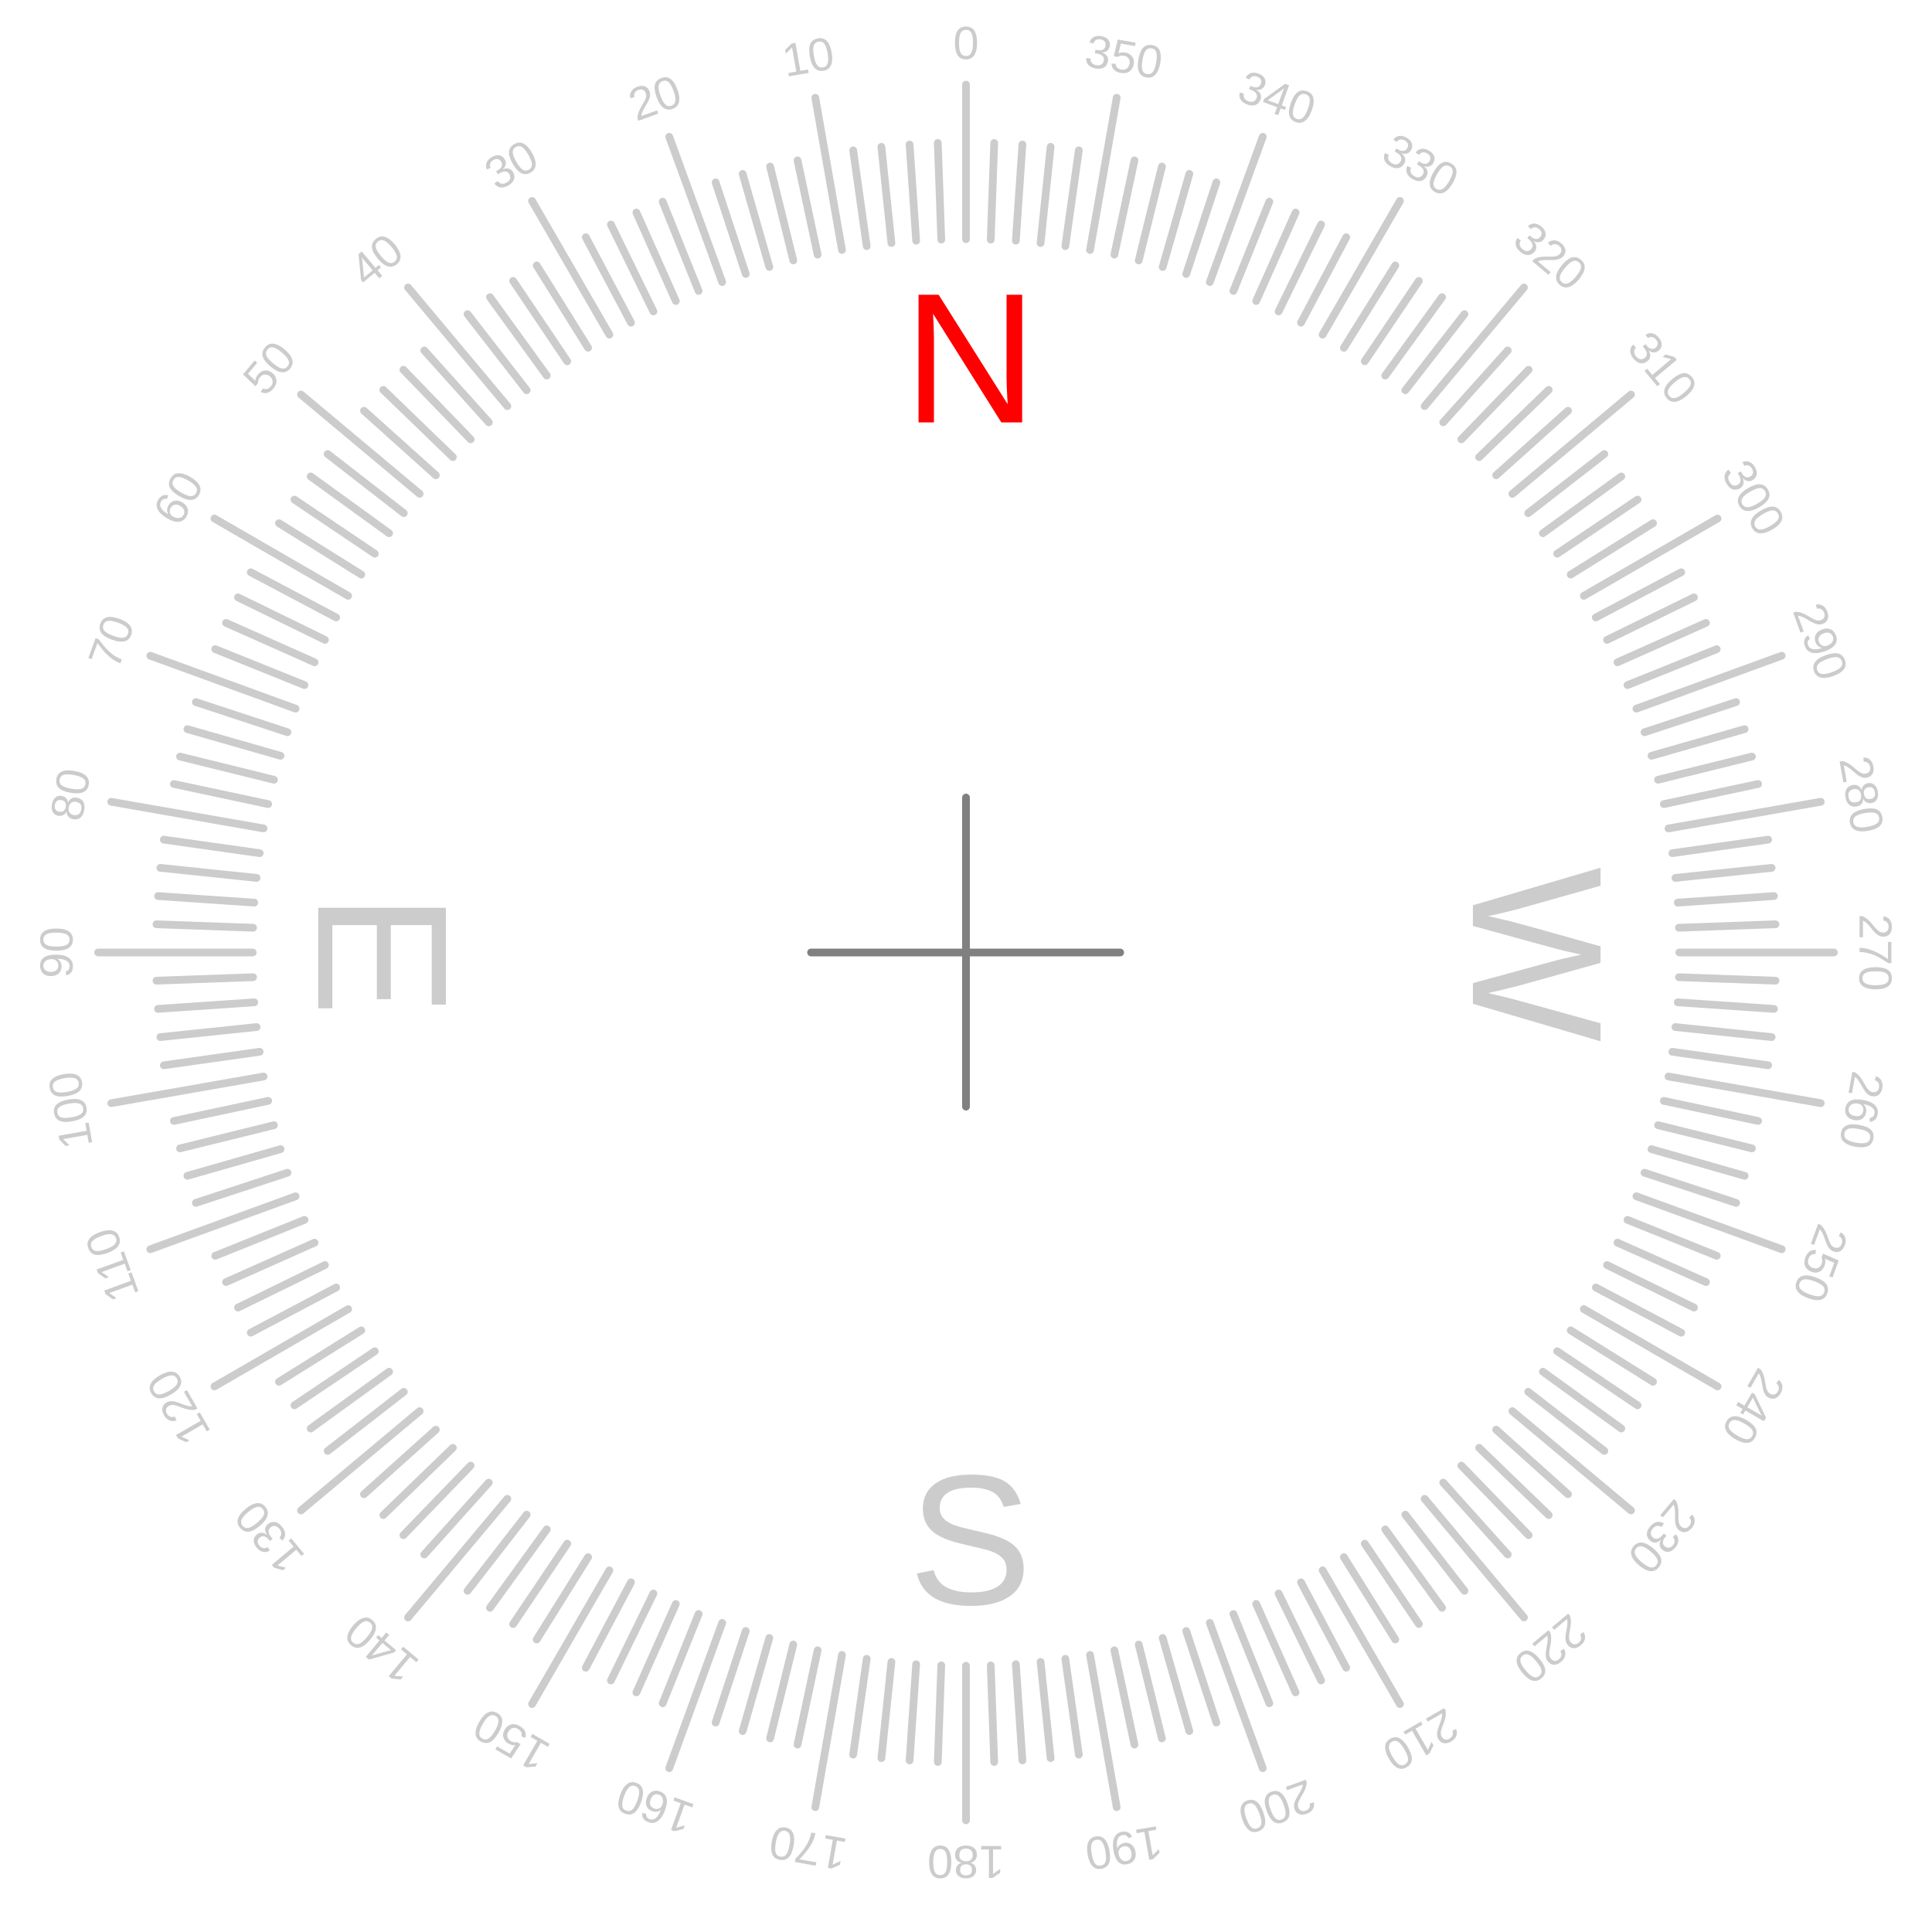
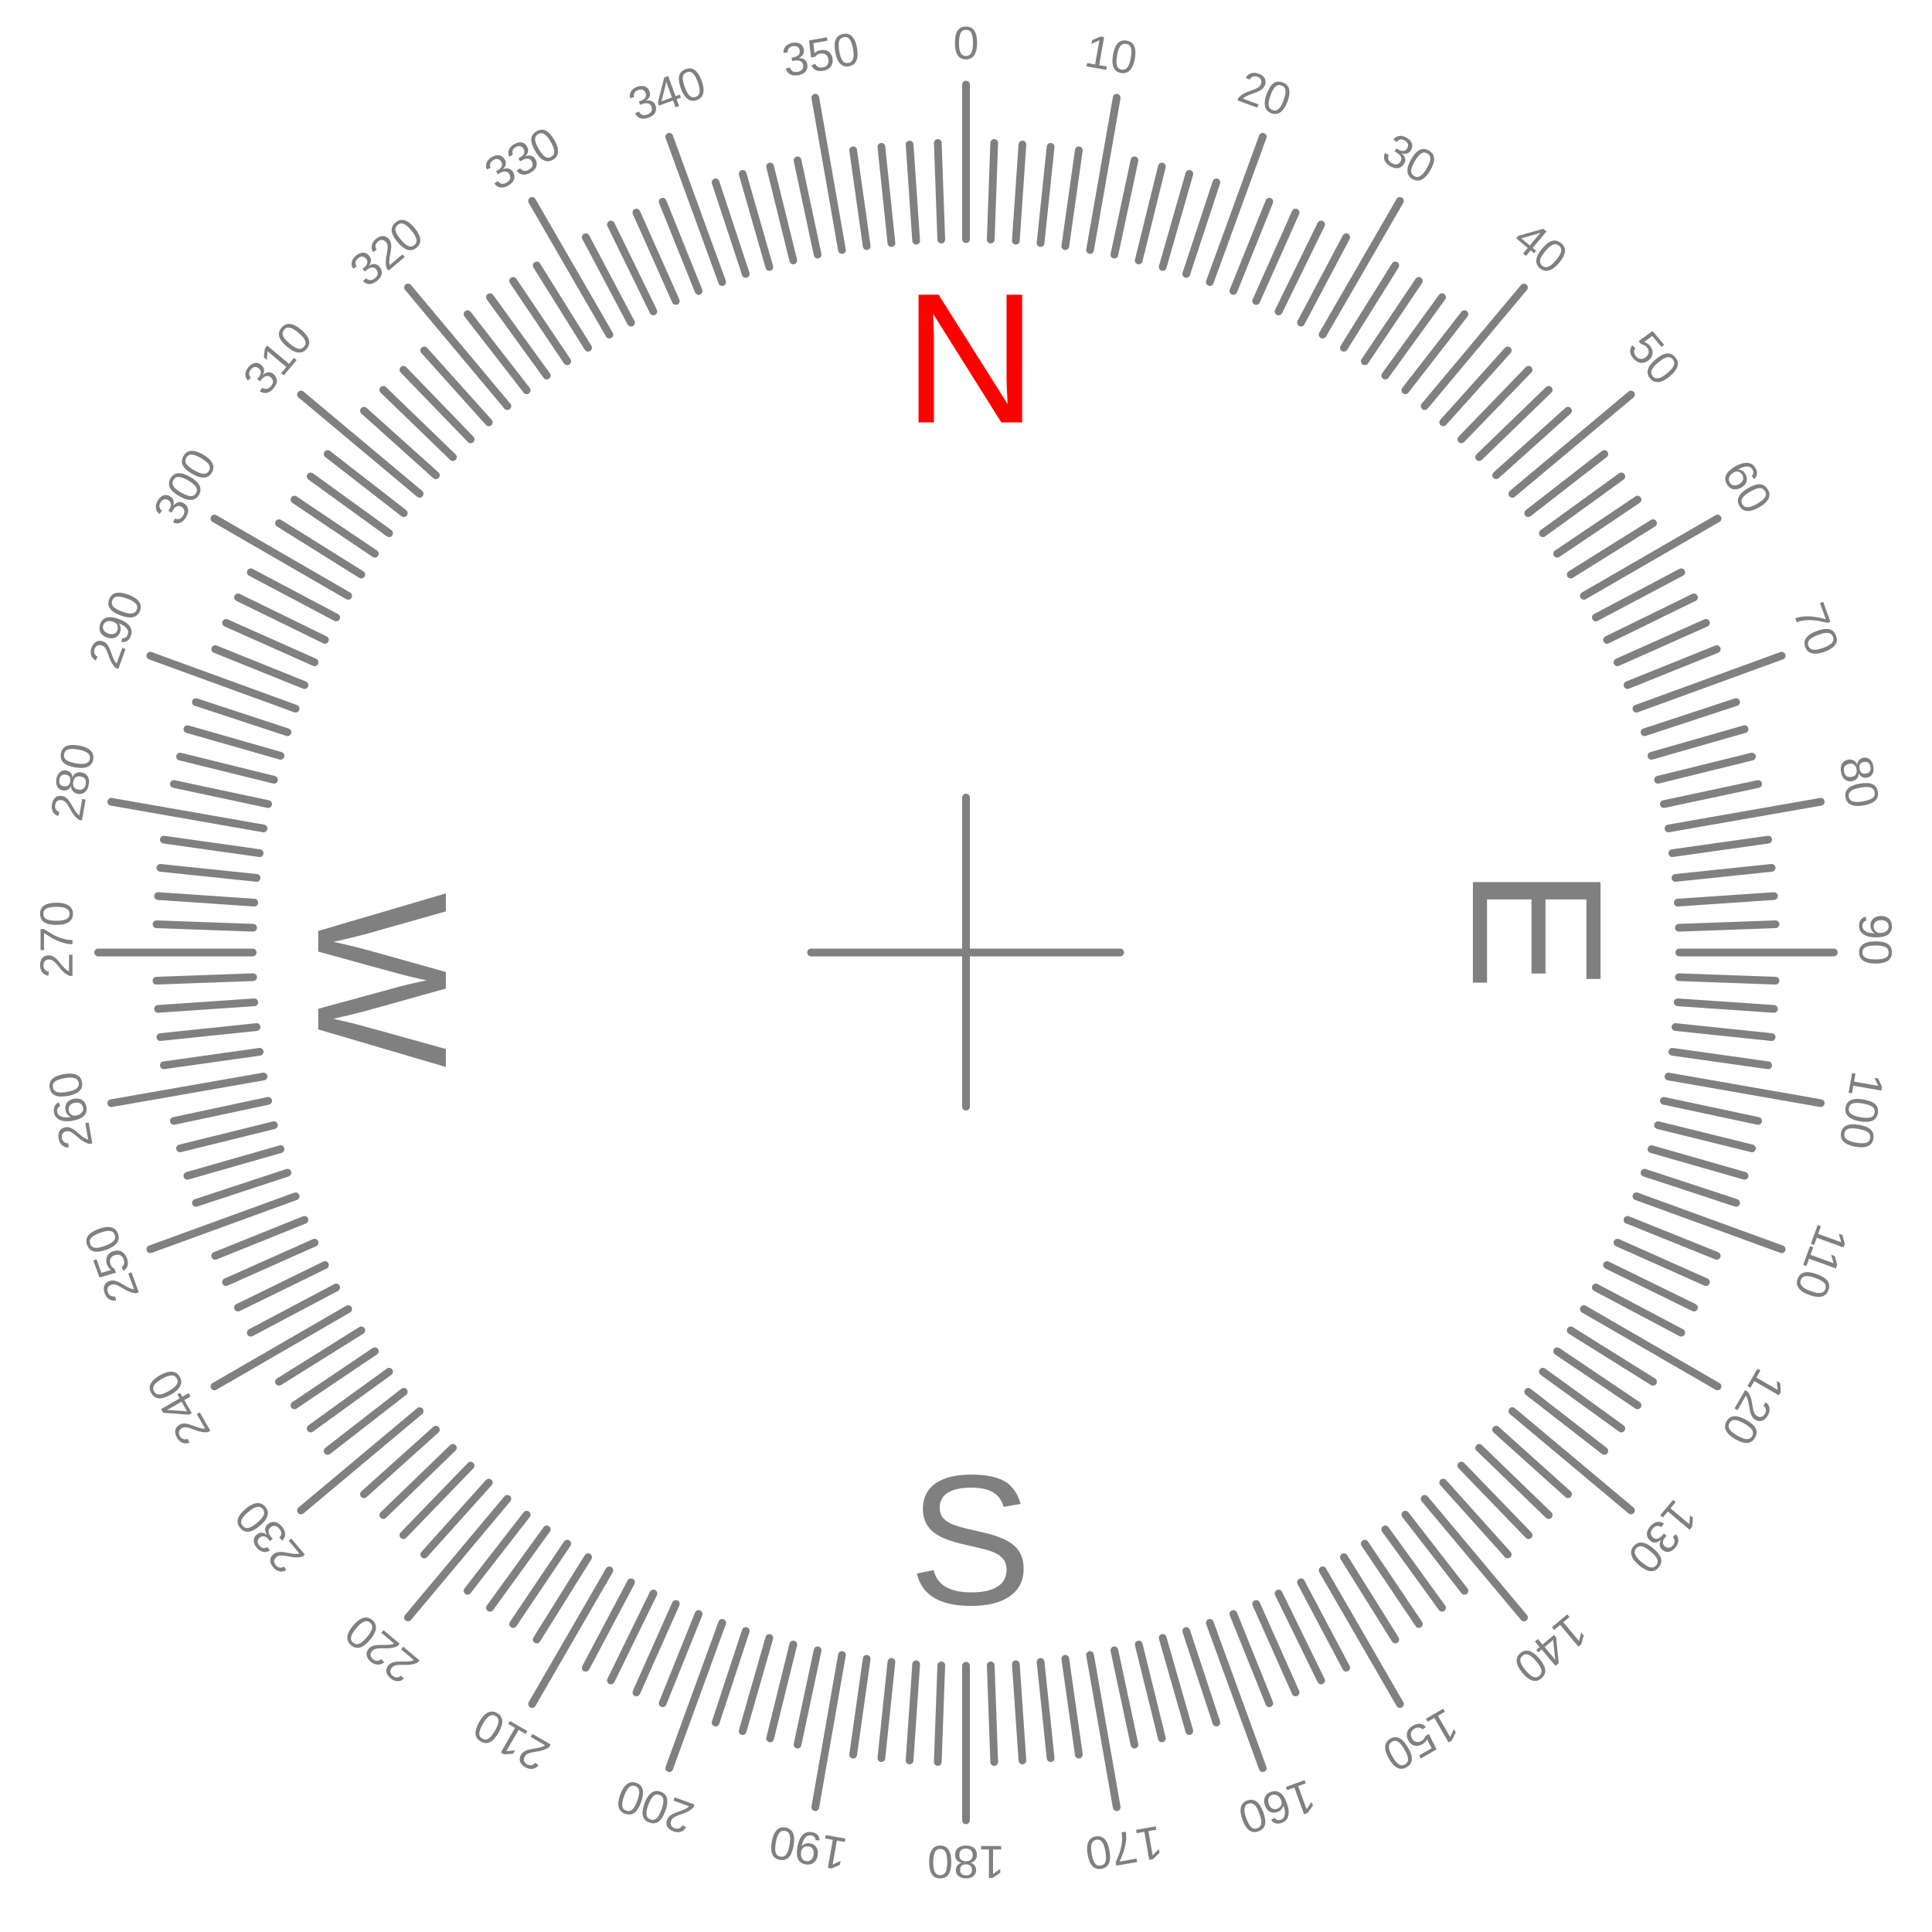
<svg xmlns="http://www.w3.org/2000/svg" viewBox="0 0 500 500" width="100%" height="100%">
  <defs>
    <style>
-            .st1{fill:none;stroke:#cccccc;stroke-width:2;stroke-linecap:round;}
+            .st1{fill:none;stroke:#808080;stroke-width:2;stroke-linecap:round;}
           .st2{fill:none;stroke:#808080;stroke-width:2;stroke-linecap:round;}
           .st3{font-family:Liberation Sans,Arial;}
-            .st4{font-size:48px; fill:#cccccc;}
-            .st5{font-size:12px; fill:#cccccc;}
+            .st4{font-size:48px; fill:#808080;}
+            .st5{font-size:12px; fill:#808080;}
           .st6{font-size:48px; fill:#ff0000;}
        </style>
  </defs>
  <g id="compass_second">
    <g id="minutes">
      <line class="st1" x1="250" y1="21.9" x2="250" y2="61.9" />
      <line class="st1" x1="211" y1="25.3" x2="217.9" y2="64.7" />
      <line class="st1" x1="173.2" y1="35.4" x2="186.9" y2="73" />
      <line class="st1" x1="137.7" y1="52" x2="157.7" y2="86.6" />
      <line class="st1" x1="105.6" y1="74.4" x2="131.3" y2="105.1" />
      <line class="st1" x1="77.9" y1="102.1" x2="108.6" y2="127.8" />
      <line class="st1" x1="55.5" y1="134.2" x2="90.1" y2="154.2" />
      <line class="st1" x1="38.9" y1="169.7" x2="76.5" y2="183.4" />
      <line class="st1" x1="28.8" y1="207.5" x2="68.2" y2="214.4" />
      <line class="st1" x1="25.4" y1="246.5" x2="65.4" y2="246.5" />
      <line class="st1" x1="28.8" y1="285.5" x2="68.2" y2="278.6" />
      <line class="st1" x1="38.9" y1="323.3" x2="76.5" y2="309.6" />
      <line class="st1" x1="55.5" y1="358.8" x2="90.1" y2="338.8" />
      <line class="st1" x1="77.9" y1="390.9" x2="108.6" y2="365.2" />
      <line class="st1" x1="105.6" y1="418.6" x2="131.3" y2="387.9" />
      <line class="st1" x1="137.7" y1="441" x2="157.7" y2="406.4" />
      <line class="st1" x1="173.2" y1="457.6" x2="186.9" y2="420" />
      <line class="st1" x1="211" y1="467.7" x2="217.9" y2="428.3" />
      <line class="st1" x1="250" y1="471.1" x2="250" y2="431.1" />
      <line class="st1" x1="289" y1="467.7" x2="282.1" y2="428.3" />
      <line class="st1" x1="326.8" y1="457.6" x2="313.1" y2="420" />
      <line class="st1" x1="362.3" y1="441" x2="342.3" y2="406.4" />
      <line class="st1" x1="394.4" y1="418.6" x2="368.7" y2="387.9" />
      <line class="st1" x1="422.1" y1="390.9" x2="391.4" y2="365.2" />
      <line class="st1" x1="444.5" y1="358.8" x2="409.9" y2="338.8" />
      <line class="st1" x1="461.1" y1="323.3" x2="423.5" y2="309.6" />
      <line class="st1" x1="471.2" y1="285.5" x2="431.8" y2="278.6" />
      <line class="st1" x1="474.6" y1="246.5" x2="434.6" y2="246.5" />
      <line class="st1" x1="471.2" y1="207.5" x2="431.8" y2="214.4" />
      <line class="st1" x1="461.1" y1="169.7" x2="423.5" y2="183.4" />
      <line class="st1" x1="444.5" y1="134.2" x2="409.9" y2="154.2" />
      <line class="st1" x1="422.1" y1="102.1" x2="391.4" y2="127.8" />
      <line class="st1" x1="394.4" y1="74.4" x2="368.7" y2="105.1" />
      <line class="st1" x1="362.3" y1="52" x2="342.3" y2="86.6" />
      <line class="st1" x1="326.8" y1="35.4" x2="313.1" y2="73" />
      <line class="st1" x1="289" y1="25.3" x2="282.1" y2="64.7" />
    </g>
    <g id="seconds">
      <line class="st1" x1="242.7" y1="37" x2="243.6" y2="62" />
      <line class="st1" x1="235.4" y1="37.4" x2="237.1" y2="62.3" />
      <line class="st1" x1="228.1" y1="38" x2="230.7" y2="62.9" />
      <line class="st1" x1="220.8" y1="38.9" x2="224.3" y2="63.7" />
      <line class="st1" x1="206.4" y1="41.5" x2="211.6" y2="65.9" />
      <line class="st1" x1="199.3" y1="43.1" x2="205.3" y2="67.4" />
      <line class="st1" x1="192.2" y1="45" x2="199.1" y2="69.1" />
      <line class="st1" x1="185.2" y1="47.2" x2="193" y2="70.9" />
      <line class="st1" x1="171.5" y1="52.2" x2="180.8" y2="75.3" />
      <line class="st1" x1="164.7" y1="55" x2="174.9" y2="77.9" />
      <line class="st1" x1="158.1" y1="58.1" x2="169.1" y2="80.6" />
      <line class="st1" x1="151.6" y1="61.4" x2="163.3" y2="83.5" />
      <line class="st1" x1="138.9" y1="68.7" x2="152.2" y2="90" />
      <line class="st1" x1="132.8" y1="72.7" x2="146.8" y2="93.5" />
      <line class="st1" x1="126.8" y1="76.9" x2="141.5" y2="97.2" />
      <line class="st1" x1="121" y1="81.3" x2="136.3" y2="101" />
      <line class="st1" x1="109.8" y1="90.7" x2="126.5" y2="109.3" />
      <line class="st1" x1="104.4" y1="95.7" x2="121.8" y2="113.7" />
      <line class="st1" x1="99.2" y1="100.9" x2="117.2" y2="118.3" />
      <line class="st1" x1="94.2" y1="106.3" x2="112.8" y2="123" />
      <line class="st1" x1="84.8" y1="117.5" x2="104.5" y2="132.8" />
      <line class="st1" x1="80.4" y1="123.3" x2="100.7" y2="138" />
      <line class="st1" x1="76.2" y1="129.3" x2="97" y2="143.3" />
      <line class="st1" x1="72.2" y1="135.4" x2="93.5" y2="148.7" />
      <line class="st1" x1="64.9" y1="148.1" x2="87" y2="159.8" />
      <line class="st1" x1="61.6" y1="154.6" x2="84.1" y2="165.6" />
      <line class="st1" x1="58.5" y1="161.2" x2="81.4" y2="171.4" />
      <line class="st1" x1="55.7" y1="168" x2="78.8" y2="177.3" />
      <line class="st1" x1="50.7" y1="181.7" x2="74.4" y2="189.5" />
      <line class="st1" x1="48.5" y1="188.7" x2="72.6" y2="195.6" />
      <line class="st1" x1="46.6" y1="195.8" x2="70.9" y2="201.8" />
      <line class="st1" x1="45" y1="202.9" x2="69.4" y2="208.1" />
      <line class="st1" x1="42.4" y1="217.3" x2="67.2" y2="220.8" />
      <line class="st1" x1="41.5" y1="224.6" x2="66.4" y2="227.2" />
      <line class="st1" x1="40.9" y1="231.9" x2="65.8" y2="233.6" />
      <line class="st1" x1="40.5" y1="239.2" x2="65.5" y2="240.1" />
      <line class="st1" x1="40.5" y1="253.8" x2="65.5" y2="252.9" />
      <line class="st1" x1="40.9" y1="261.1" x2="65.8" y2="259.4" />
      <line class="st1" x1="41.5" y1="268.4" x2="66.4" y2="265.8" />
      <line class="st1" x1="42.4" y1="275.7" x2="67.2" y2="272.2" />
      <line class="st1" x1="45" y1="290.1" x2="69.4" y2="284.9" />
      <line class="st1" x1="46.6" y1="297.2" x2="70.9" y2="291.2" />
      <line class="st1" x1="48.5" y1="304.3" x2="72.6" y2="297.4" />
      <line class="st1" x1="50.7" y1="311.3" x2="74.4" y2="303.5" />
      <line class="st1" x1="55.7" y1="325" x2="78.8" y2="315.7" />
      <line class="st1" x1="58.5" y1="331.8" x2="81.4" y2="321.6" />
      <line class="st1" x1="61.6" y1="338.4" x2="84.1" y2="327.4" />
      <line class="st1" x1="64.9" y1="344.9" x2="87" y2="333.2" />
      <line class="st1" x1="72.2" y1="357.6" x2="93.5" y2="344.3" />
      <line class="st1" x1="76.2" y1="363.7" x2="97" y2="349.7" />
      <line class="st1" x1="80.4" y1="369.7" x2="100.7" y2="355" />
      <line class="st1" x1="84.8" y1="375.5" x2="104.5" y2="360.2" />
      <line class="st1" x1="94.2" y1="386.7" x2="112.8" y2="370" />
      <line class="st1" x1="99.2" y1="392.1" x2="117.2" y2="374.7" />
      <line class="st1" x1="104.4" y1="397.3" x2="121.8" y2="379.3" />
      <line class="st1" x1="109.8" y1="402.3" x2="126.5" y2="383.7" />
      <line class="st1" x1="121" y1="411.7" x2="136.3" y2="392" />
      <line class="st1" x1="126.8" y1="416.1" x2="141.5" y2="395.8" />
      <line class="st1" x1="132.8" y1="420.3" x2="146.8" y2="399.5" />
      <line class="st1" x1="138.9" y1="424.3" x2="152.2" y2="403" />
      <line class="st1" x1="151.6" y1="431.6" x2="163.3" y2="409.5" />
      <line class="st1" x1="158.1" y1="434.9" x2="169.1" y2="412.4" />
      <line class="st1" x1="164.7" y1="438" x2="174.9" y2="415.1" />
      <line class="st1" x1="171.5" y1="440.8" x2="180.8" y2="417.7" />
      <line class="st1" x1="185.2" y1="445.8" x2="193" y2="422.1" />
      <line class="st1" x1="192.2" y1="448" x2="199.1" y2="423.9" />
      <line class="st1" x1="199.3" y1="449.9" x2="205.3" y2="425.6" />
      <line class="st1" x1="206.4" y1="451.5" x2="211.6" y2="427.1" />
      <line class="st1" x1="220.8" y1="454.1" x2="224.3" y2="429.3" />
      <line class="st1" x1="228.1" y1="455" x2="230.7" y2="430.1" />
      <line class="st1" x1="235.4" y1="455.6" x2="237.1" y2="430.7" />
      <line class="st1" x1="242.7" y1="456" x2="243.6" y2="431" />
      <line class="st1" x1="257.3" y1="456" x2="256.4" y2="431" />
      <line class="st1" x1="264.6" y1="455.6" x2="262.9" y2="430.7" />
      <line class="st1" x1="271.9" y1="455" x2="269.3" y2="430.1" />
      <line class="st1" x1="279.2" y1="454.1" x2="275.7" y2="429.3" />
      <line class="st1" x1="293.6" y1="451.5" x2="288.4" y2="427.1" />
      <line class="st1" x1="300.7" y1="449.9" x2="294.7" y2="425.6" />
      <line class="st1" x1="307.8" y1="448" x2="300.9" y2="423.9" />
      <line class="st1" x1="314.8" y1="445.8" x2="307" y2="422.1" />
      <line class="st1" x1="328.5" y1="440.8" x2="319.2" y2="417.7" />
      <line class="st1" x1="335.3" y1="438" x2="325.1" y2="415.1" />
      <line class="st1" x1="341.9" y1="434.9" x2="330.9" y2="412.4" />
      <line class="st1" x1="348.4" y1="431.6" x2="336.7" y2="409.5" />
      <line class="st1" x1="361.1" y1="424.3" x2="347.8" y2="403" />
      <line class="st1" x1="367.2" y1="420.3" x2="353.2" y2="399.5" />
      <line class="st1" x1="373.2" y1="416.1" x2="358.5" y2="395.8" />
      <line class="st1" x1="379" y1="411.7" x2="363.7" y2="392" />
      <line class="st1" x1="390.2" y1="402.3" x2="373.5" y2="383.7" />
      <line class="st1" x1="395.6" y1="397.3" x2="378.2" y2="379.3" />
      <line class="st1" x1="400.8" y1="392.1" x2="382.8" y2="374.7" />
      <line class="st1" x1="405.8" y1="386.7" x2="387.2" y2="370" />
      <line class="st1" x1="415.2" y1="375.5" x2="395.5" y2="360.2" />
      <line class="st1" x1="419.6" y1="369.7" x2="399.3" y2="355" />
      <line class="st1" x1="423.8" y1="363.7" x2="403" y2="349.7" />
      <line class="st1" x1="427.8" y1="357.6" x2="406.5" y2="344.3" />
      <line class="st1" x1="435.1" y1="344.9" x2="413" y2="333.2" />
      <line class="st1" x1="438.4" y1="338.4" x2="415.9" y2="327.4" />
      <line class="st1" x1="441.5" y1="331.8" x2="418.6" y2="321.6" />
      <line class="st1" x1="444.3" y1="325" x2="421.2" y2="315.7" />
      <line class="st1" x1="449.3" y1="311.3" x2="425.6" y2="303.5" />
      <line class="st1" x1="451.5" y1="304.3" x2="427.4" y2="297.4" />
      <line class="st1" x1="453.4" y1="297.2" x2="429.1" y2="291.2" />
      <line class="st1" x1="455" y1="290.1" x2="430.6" y2="284.9" />
      <line class="st1" x1="457.6" y1="275.7" x2="432.8" y2="272.2" />
      <line class="st1" x1="458.5" y1="268.4" x2="433.6" y2="265.8" />
      <line class="st1" x1="459.1" y1="261.1" x2="434.2" y2="259.4" />
      <line class="st1" x1="459.5" y1="253.8" x2="434.5" y2="252.9" />
      <line class="st1" x1="459.5" y1="239.2" x2="434.5" y2="240.1" />
      <line class="st1" x1="459.1" y1="231.9" x2="434.2" y2="233.6" />
      <line class="st1" x1="458.5" y1="224.6" x2="433.6" y2="227.2" />
      <line class="st1" x1="457.6" y1="217.3" x2="432.8" y2="220.8" />
      <line class="st1" x1="455" y1="202.9" x2="430.6" y2="208.1" />
      <line class="st1" x1="453.4" y1="195.8" x2="429.1" y2="201.8" />
      <line class="st1" x1="451.5" y1="188.7" x2="427.4" y2="195.6" />
      <line class="st1" x1="449.3" y1="181.7" x2="425.6" y2="189.5" />
      <line class="st1" x1="444.3" y1="168" x2="421.2" y2="177.3" />
      <line class="st1" x1="441.5" y1="161.2" x2="418.6" y2="171.4" />
      <line class="st1" x1="438.4" y1="154.6" x2="415.9" y2="165.6" />
      <line class="st1" x1="435.1" y1="148.1" x2="413" y2="159.8" />
      <line class="st1" x1="427.8" y1="135.4" x2="406.5" y2="148.7" />
      <line class="st1" x1="423.8" y1="129.3" x2="403" y2="143.3" />
      <line class="st1" x1="419.6" y1="123.3" x2="399.3" y2="138" />
      <line class="st1" x1="415.2" y1="117.5" x2="395.5" y2="132.8" />
      <line class="st1" x1="405.8" y1="106.3" x2="387.2" y2="123" />
      <line class="st1" x1="400.8" y1="100.9" x2="382.8" y2="118.3" />
      <line class="st1" x1="395.6" y1="95.7" x2="378.2" y2="113.7" />
      <line class="st1" x1="390.2" y1="90.7" x2="373.5" y2="109.3" />
      <line class="st1" x1="379" y1="81.3" x2="363.7" y2="101" />
      <line class="st1" x1="373.2" y1="76.9" x2="358.5" y2="97.2" />
      <line class="st1" x1="367.2" y1="72.7" x2="353.2" y2="93.5" />
      <line class="st1" x1="361.1" y1="68.7" x2="347.8" y2="90" />
      <line class="st1" x1="348.4" y1="61.4" x2="336.7" y2="83.5" />
      <line class="st1" x1="341.9" y1="58.1" x2="330.9" y2="80.6" />
      <line class="st1" x1="335.3" y1="55" x2="325.1" y2="77.9" />
      <line class="st1" x1="328.5" y1="52.2" x2="319.2" y2="75.3" />
      <line class="st1" x1="314.8" y1="47.2" x2="307" y2="70.9" />
      <line class="st1" x1="307.8" y1="45" x2="300.9" y2="69.1" />
      <line class="st1" x1="300.7" y1="43.1" x2="294.7" y2="67.4" />
      <line class="st1" x1="293.6" y1="41.5" x2="288.4" y2="65.9" />
      <line class="st1" x1="279.2" y1="38.9" x2="275.7" y2="63.7" />
      <line class="st1" x1="271.9" y1="38" x2="269.3" y2="62.9" />
      <line class="st1" x1="264.6" y1="37.4" x2="262.9" y2="62.3" />
      <line class="st1" x1="257.3" y1="37" x2="256.4" y2="62" />
    </g>
    <line class="st2" x1="250" y1="206.4" x2="250" y2="286.4" />
    <line class="st2" x1="209.9" y1="246.5" x2="289.9" y2="246.5" />
  </g>
  <g id="text">
-     <text transform="matrix(0 1 -1 0 381.1846 224.3477)" class="st3 st4" id="st3">W</text>
+     <text transform="matrix(0 1 -1 0 381.1846 224.3477)" class="st3 st4" id="st3">E</text>
    <text transform="matrix(1 0 0 1 235.1057 415.1405)" class="st3 st4">S</text>
    <text transform="matrix(1 0 0 1 233.7814 109.3156)" class="st3 st6">N</text>
+     <text transform="matrix(0 1 -1 0 82.3594 230.9922)" class="st3 st4">W</text>
    <g id="Degrees">
      <text transform="matrix(1 0 0 1 246.6631 15.2502)" class="st3 st5">0</text>
-       <text transform="matrix(0.9848 -0.1736 0.1736 0.9848 203.2713 19.9221)" class="st3 st5">10</text>
-       <text transform="matrix(0.9397 -0.342 0.342 0.9397 164.6366 31.4788)" class="st3 st5">20</text>
-       <text transform="matrix(0.866 -0.5 0.5 0.866 128.5952 49.5686)" class="st3 st5">30</text>
-       <text transform="matrix(0.766 -0.6428 0.6428 0.766 94.9662 74.7137)" class="st3 st5"> 40</text>
-       <text transform="matrix(0.6428 -0.766 0.766 0.6428 68.5621 102.9684)" class="st3 st5">50</text>
-       <text transform="matrix(0.5 -0.866 0.866 0.5 46.3945 136.6556)" class="st3 st5">60</text>
-       <text transform="matrix(0.342 -0.9397 0.9397 0.342 30.4135 173.6805)" class="st3 st5">70</text>
-       <text transform="matrix(0.1736 -0.9848 0.9848 0.1736 21.1045 212.918)" class="st3 st5">80</text>
-       <text transform="matrix(-9.728667e-009 -1 1 -9.728667e-009 18.7507 253.1752)" class="st3 st5">90</text>
-       <text transform="matrix(-0.1736 -0.9848 0.9848 -0.1736 24.0023 296.516)" class="st3 st5">100</text>
-       <text transform="matrix(-0.342 -0.9397 0.9397 -0.342 36.121 334.9998)" class="st3 st5">110</text>
-       <text transform="matrix(-0.5 -0.866 0.866 -0.5 54.738 370.7942)" class="st3 st5">120</text>
-       <text transform="matrix(-0.6428 -0.766 0.766 -0.6428 79.2876 402.8128)" class="st3 st5">130</text>
-       <text transform="matrix(-0.766 -0.6428 0.6428 -0.766 109.0246 430.0818)" class="st3 st5">140</text>
-       <text transform="matrix(-0.866 -0.5 0.5 -0.866 143.0454 451.7725)" class="st3 st5">150</text>
-       <text transform="matrix(-0.9397 -0.342 0.342 -0.9397 180.3152 467.2268)" class="st3 st5">160</text>
-       <text transform="matrix(-0.9848 -0.1736 0.1736 -0.9848 219.7032 475.9743)" class="st3 st5">170</text>
+       <text transform="matrix(0.9848 -0.1736 0.1736 0.9848 203.2713 19.9221)" class="st3 st5">350</text>
+       <text transform="matrix(0.9397 -0.342 0.342 0.9397 164.6366 31.4788)" class="st3 st5">340</text>
+       <text transform="matrix(0.866 -0.5 0.5 0.866 128.5952 49.5686)" class="st3 st5">330</text>
+       <text transform="matrix(0.766 -0.6428 0.6428 0.766 94.9662 74.7137)" class="st3 st5">320</text>
+       <text transform="matrix(0.6428 -0.766 0.766 0.6428 68.5621 102.9684)" class="st3 st5">310</text>
+       <text transform="matrix(0.5 -0.866 0.866 0.5 46.3945 136.6556)" class="st3 st5">300</text>
+       <text transform="matrix(0.342 -0.9397 0.9397 0.342 30.4135 173.6805)" class="st3 st5">290</text>
+       <text transform="matrix(0.1736 -0.9848 0.9848 0.1736 21.1045 212.918)" class="st3 st5">280</text>
+       <text transform="matrix(-9.728667e-009 -1 1 -9.728667e-009 18.7507 253.1752)" class="st3 st5">270</text>
+       <text transform="matrix(-0.1736 -0.9848 0.9848 -0.1736 24.0023 296.516)" class="st3 st5">260</text>
+       <text transform="matrix(-0.342 -0.9397 0.9397 -0.342 36.121 334.9998)" class="st3 st5">250</text>
+       <text transform="matrix(-0.5 -0.866 0.866 -0.5 54.738 370.7942)" class="st3 st5">240</text>
+       <text transform="matrix(-0.6428 -0.766 0.766 -0.6428 79.2876 402.8128)" class="st3 st5">230</text>
+       <text transform="matrix(-0.766 -0.6428 0.6428 -0.766 109.0246 430.0818)" class="st3 st5">220</text>
+       <text transform="matrix(-0.866 -0.5 0.5 -0.866 143.0454 451.7725)" class="st3 st5">210</text>
+       <text transform="matrix(-0.9397 -0.342 0.342 -0.9397 180.3152 467.2268)" class="st3 st5">200</text>
+       <text transform="matrix(-0.9848 -0.1736 0.1736 -0.9848 219.7032 475.9743)" class="st3 st5">190</text>
      <text transform="matrix(-1 0 0 -1 260.0112 477.7485)" class="st3 st5">180</text>
-       <text transform="matrix(-0.9848 0.1736 -0.1736 -0.9848 300.0161 472.4969)" class="st3 st5">190</text>
-       <text transform="matrix(-0.9397 0.342 -0.342 -0.9397 338.4998 460.3785)" class="st3 st5">200</text>
-       <text transform="matrix(-0.866 0.5 -0.5 -0.866 374.2942 441.761)" class="st3 st5">210</text>
-       <text transform="matrix(-0.766 0.6428 -0.6428 -0.766 406.3128 417.211)" class="st3 st5">220</text>
-       <text transform="matrix(-0.6428 0.766 -0.766 -0.6428 433.5818 387.4739)" class="st3 st5">230</text>
-       <text transform="matrix(-0.5 0.866 -0.866 -0.5 455.2725 353.4536)" class="st3 st5">240</text>
-       <text transform="matrix(-0.342 0.9397 -0.9397 -0.342 470.7268 316.1836)" class="st3 st5">250</text>
-       <text transform="matrix(-0.1736 0.9848 -0.9848 -0.1736 479.4743 276.7961)" class="st3 st5">260</text>
-       <text transform="matrix(9.728667e-009 1 -1 9.728667e-009 481.2486 236.4882)" class="st3 st5">270</text>
-       <text transform="matrix(0.1736 0.9848 -0.9848 0.1736 475.997 196.4843)" class="st3 st5">280</text>
-       <text transform="matrix(0.342 0.9397 -0.9397 0.342 463.8785 158.0005)" class="st3 st5">290</text>
-       <text transform="matrix(0.5 0.866 -0.866 0.5 445.261 122.2053)" class="st3 st5">300</text>
-       <text transform="matrix(0.6428 0.766 -0.766 0.6428 420.711 90.1872)" class="st3 st5">310</text>
-       <text transform="matrix(0.766 0.6428 -0.6428 0.766 390.9739 62.9179)" class="st3 st5">320</text>
-       <text transform="matrix(0.866 0.5 -0.5 0.866 356.9536 41.227)" class="st3 st5">330</text>
-       <text transform="matrix(0.9397 0.342 -0.342 0.9397 319.6836 25.7735)" class="st3 st5">340</text>
-       <text transform="matrix(0.9848 0.1736 -0.1736 0.9848 280.2961 17.0263)" class="st3 st5">350</text>
+       <text transform="matrix(-0.9848 0.1736 -0.1736 -0.9848 300.0161 472.4969)" class="st3 st5">170</text>
+       <text transform="matrix(-0.9397 0.342 -0.342 -0.9397 338.4998 460.3785)" class="st3 st5">160</text>
+       <text transform="matrix(-0.866 0.5 -0.5 -0.866 374.2942 441.761)" class="st3 st5">150</text>
+       <text transform="matrix(-0.766 0.6428 -0.6428 -0.766 406.3128 417.211)" class="st3 st5">140</text>
+       <text transform="matrix(-0.6428 0.766 -0.766 -0.6428 433.5818 387.4739)" class="st3 st5">130</text>
+       <text transform="matrix(-0.5 0.866 -0.866 -0.5 455.2725 353.4536)" class="st3 st5">120</text>
+       <text transform="matrix(-0.342 0.9397 -0.9397 -0.342 470.7268 316.1836)" class="st3 st5">110</text>
+       <text transform="matrix(-0.1736 0.9848 -0.9848 -0.1736 479.4743 276.7961)" class="st3 st5">100</text>
+       <text transform="matrix(9.728667e-009 1 -1 9.728667e-009 481.2486 236.4882)" class="st3 st5">90</text>
+       <text transform="matrix(0.1736 0.9848 -0.9848 0.1736 475.997 196.4843)" class="st3 st5">80</text>
+       <text transform="matrix(0.342 0.9397 -0.9397 0.342 463.8785 158.0005)" class="st3 st5">70</text>
+       <text transform="matrix(0.5 0.866 -0.866 0.5 445.261 122.2053)" class="st3 st5">60</text>
+       <text transform="matrix(0.6428 0.766 -0.766 0.6428 420.711 90.1872)" class="st3 st5">50</text>
+       <text transform="matrix(0.766 0.6428 -0.6428 0.766 390.9739 62.9179)" class="st3 st5">40</text>
+       <text transform="matrix(0.866 0.5 -0.5 0.866 356.9536 41.227)" class="st3 st5">30</text>
+       <text transform="matrix(0.9397 0.342 -0.342 0.9397 319.6836 25.7735)" class="st3 st5">20</text>
+       <text transform="matrix(0.9848 0.1736 -0.1736 0.9848 280.2961 17.0263)" class="st3 st5">10</text>
    </g>
    <g id="English">
-       <text transform="matrix(0 1 -1 0 82.3594 230.9922)" class="st3 st4">E</text>
-     </g>
+                            
+                         </g>
  </g>
</svg>
